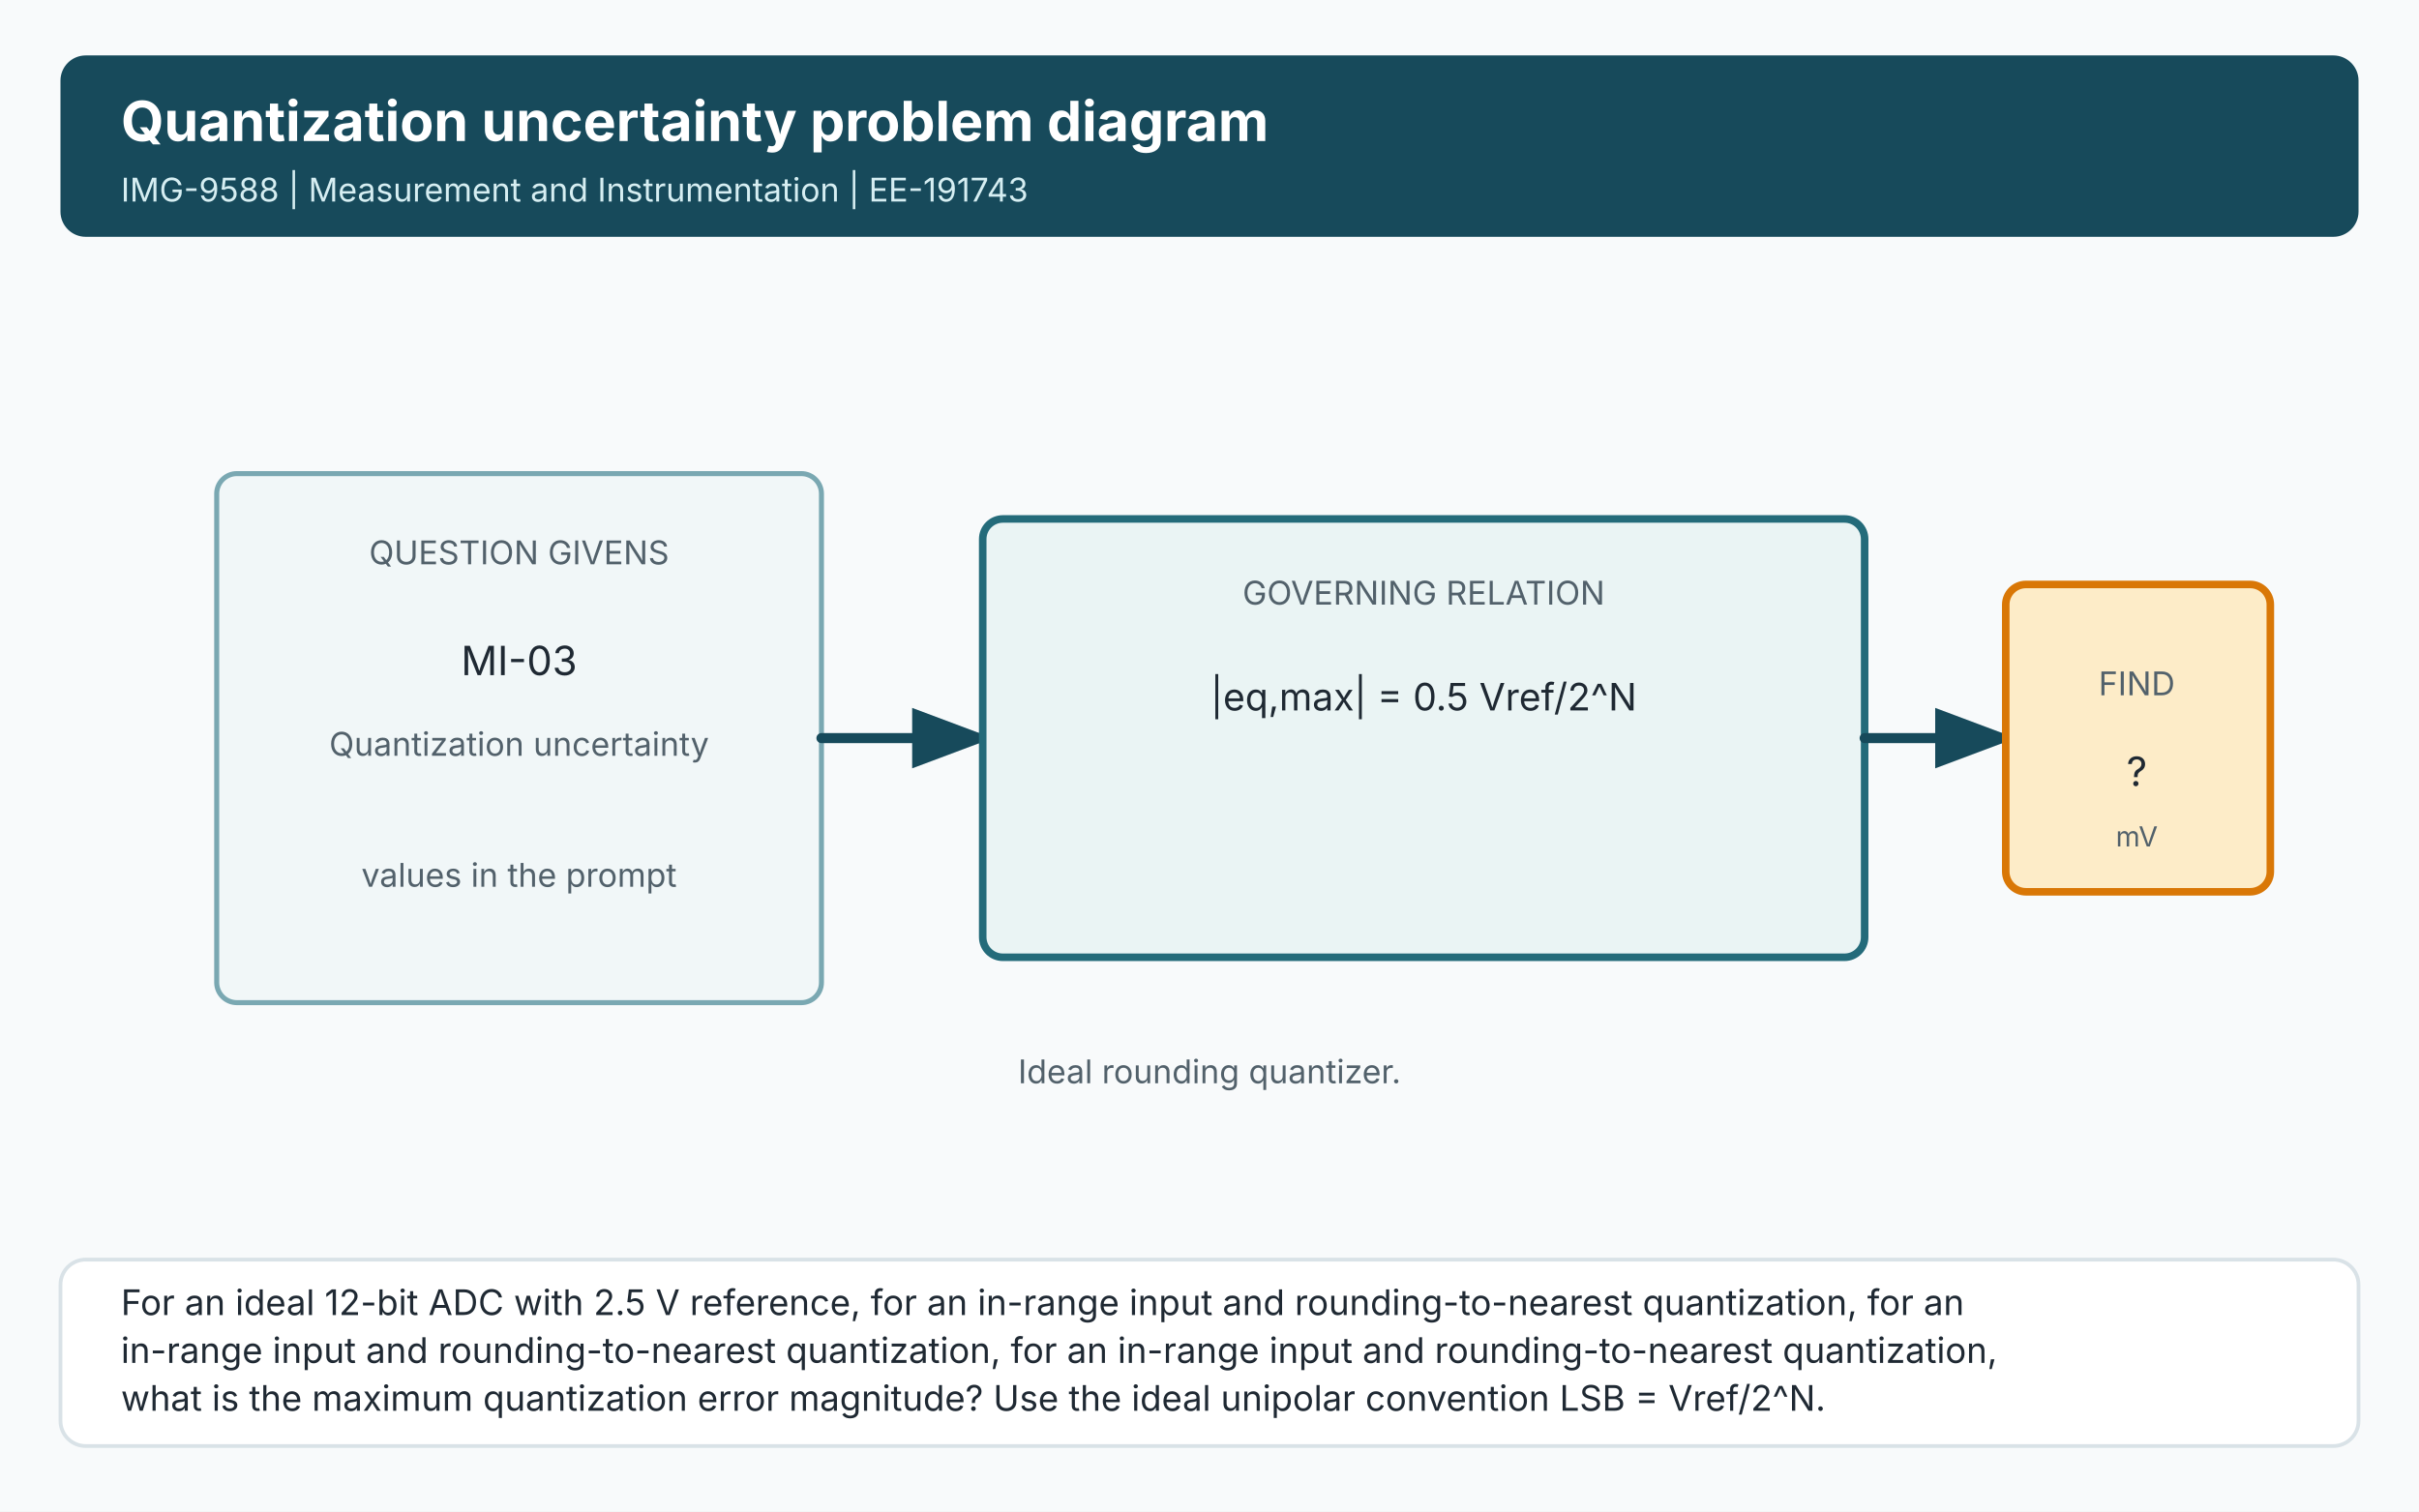
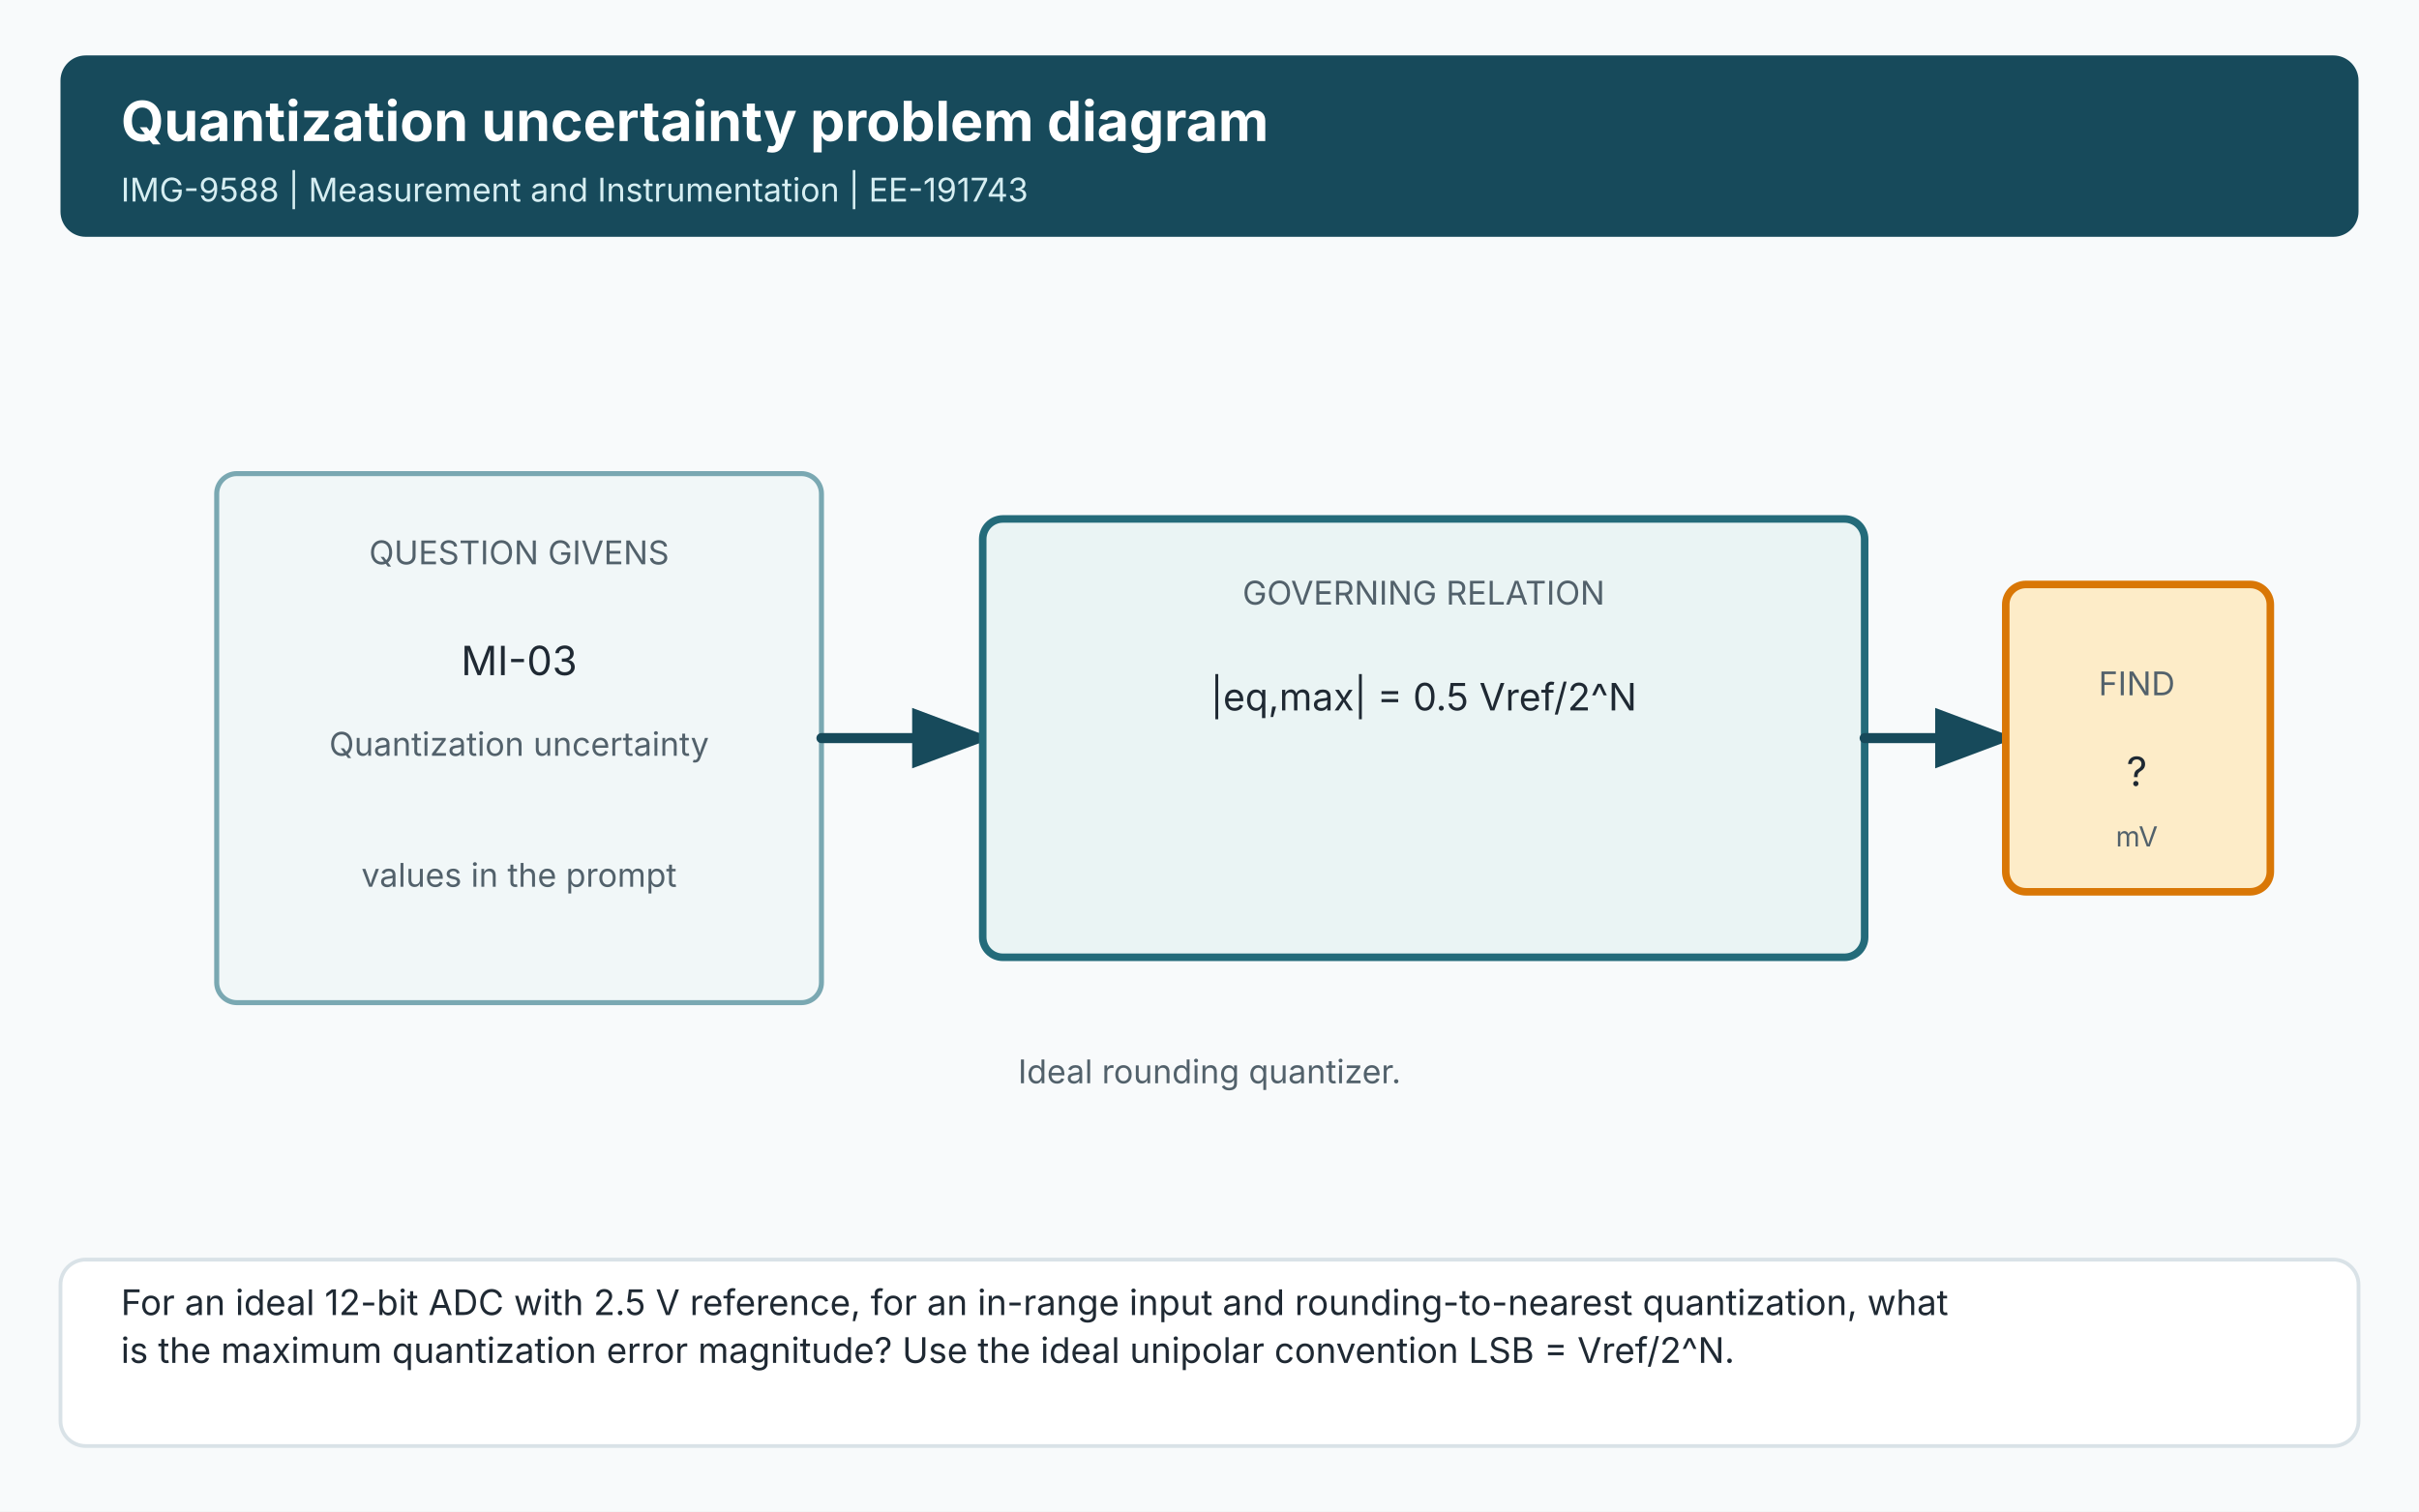
<svg xmlns="http://www.w3.org/2000/svg" width="960" height="600" viewBox="0 0 960 600" role="img" aria-labelledby="title desc">
  <defs>
    <marker id="arrow" markerWidth="10" markerHeight="10" refX="7" refY="3" orient="auto" markerUnits="strokeWidth">
      <path d="M0,0 L0,6 L8,3 z" fill="#174A5B" />
    </marker>
    <style>
.wire{stroke:#174A5B;stroke-width:4;fill:none;stroke-linecap:round;stroke-linejoin:round}
.thin{stroke:#44606B;stroke-width:2.4;fill:none;stroke-linecap:round;stroke-linejoin:round}
.accent{stroke:#D97706;stroke-width:4;fill:none;stroke-linecap:round;stroke-linejoin:round}
.accentFill{fill:#FDECC8;stroke:#D97706;stroke-width:3}
.box{fill:#EAF4F4;stroke:#246B7A;stroke-width:3}
.panel{fill:#FFFFFF;stroke:#D9E2E7;stroke-width:1.5}
.soft{fill:#F1F7F8;stroke:#7AA8B2;stroke-width:2}
.label{font-family:Inter,Arial,sans-serif;font-size:16px;fill:#1F2933}
.small{font-family:Inter,Arial,sans-serif;font-size:13px;fill:#52616B}
.tiny{font-family:Inter,Arial,sans-serif;font-size:11px;fill:#52616B}
.math{font-family:Inter,Arial,sans-serif;font-size:15px;fill:#1F2933}
</style>
  </defs>
  <rect x="0" y="0" width="960" height="600" fill="#F8FAFB" />
  <rect x="24" y="22" width="912" height="72" rx="10" fill="#174A5B" />
  <text x="48" y="56" font-family="Inter,Arial,sans-serif" font-size="22" font-weight="700" fill="#FFFFFF">Quantization uncertainty problem diagram</text>
  <text x="48" y="80" font-family="Inter,Arial,sans-serif" font-size="13" fill="#D6EEF2">IMG-9588 | Measurement and Instrumentation | EE-191743</text>
  <rect class="soft" x="86" y="188" width="240" height="210" rx="8" />
  <text class="small" x="206" y="224" text-anchor="middle">QUESTION GIVENS</text>
  <text class="label" x="206" y="268" text-anchor="middle">MI-03</text>
  <text class="small" x="206" y="352" text-anchor="middle">values in the prompt</text>
  <line class="wire" x1="326" y1="293" x2="390" y2="293" marker-end="url(#arrow)" />
  <rect class="box" x="390" y="206" width="350" height="174" rx="8" />
  <text class="small" x="565" y="240" text-anchor="middle">GOVERNING RELATION</text>
  <line class="wire" x1="740" y1="293" x2="796" y2="293" marker-end="url(#arrow)" />
  <rect class="accentFill" x="796" y="232" width="105" height="122" rx="8" />
  <text class="small" x="848" y="276" text-anchor="middle">FIND</text>
  <text class="label" x="848" y="312" text-anchor="middle">?</text>
  <text class="tiny" x="848" y="336" text-anchor="middle">mV</text>
  <text class="small" x="206" y="300" text-anchor="middle">Quantization uncertainty</text>
  <text class="math" x="565" y="282" text-anchor="middle">|eq,max| = 0.5 Vref/2^N</text>
  <text class="small" x="480" y="430" text-anchor="middle">Ideal rounding quantizer.</text>
  <rect class="panel" x="24" y="500" width="912" height="74" rx="10" />
-   <text x="48" y="522" font-family="Inter,Arial,sans-serif" font-size="14" fill="#1F2933">For an ideal 12-bit ADC with 2.5 V reference, for an in-range input and rounding-to-nearest quantization, for an</text>
-   <text x="48" y="541" font-family="Inter,Arial,sans-serif" font-size="14" fill="#1F2933">in-range input and rounding-to-nearest quantization, for an in-range input and rounding-to-nearest quantization,</text>
-   <text x="48" y="560" font-family="Inter,Arial,sans-serif" font-size="14" fill="#1F2933">what is the maximum quantization error magnitude? Use the ideal unipolar convention LSB = Vref/2^N.</text>
+   <text x="48" y="522" font-family="Inter,Arial,sans-serif" font-size="14" fill="#1F2933">For an ideal 12-bit ADC with 2.5 V reference, for an in-range input and rounding-to-nearest quantization, what</text>
+   <text x="48" y="541" font-family="Inter,Arial,sans-serif" font-size="14" fill="#1F2933">is the maximum quantization error magnitude? Use the ideal unipolar convention LSB = Vref/2^N.</text>
</svg>
